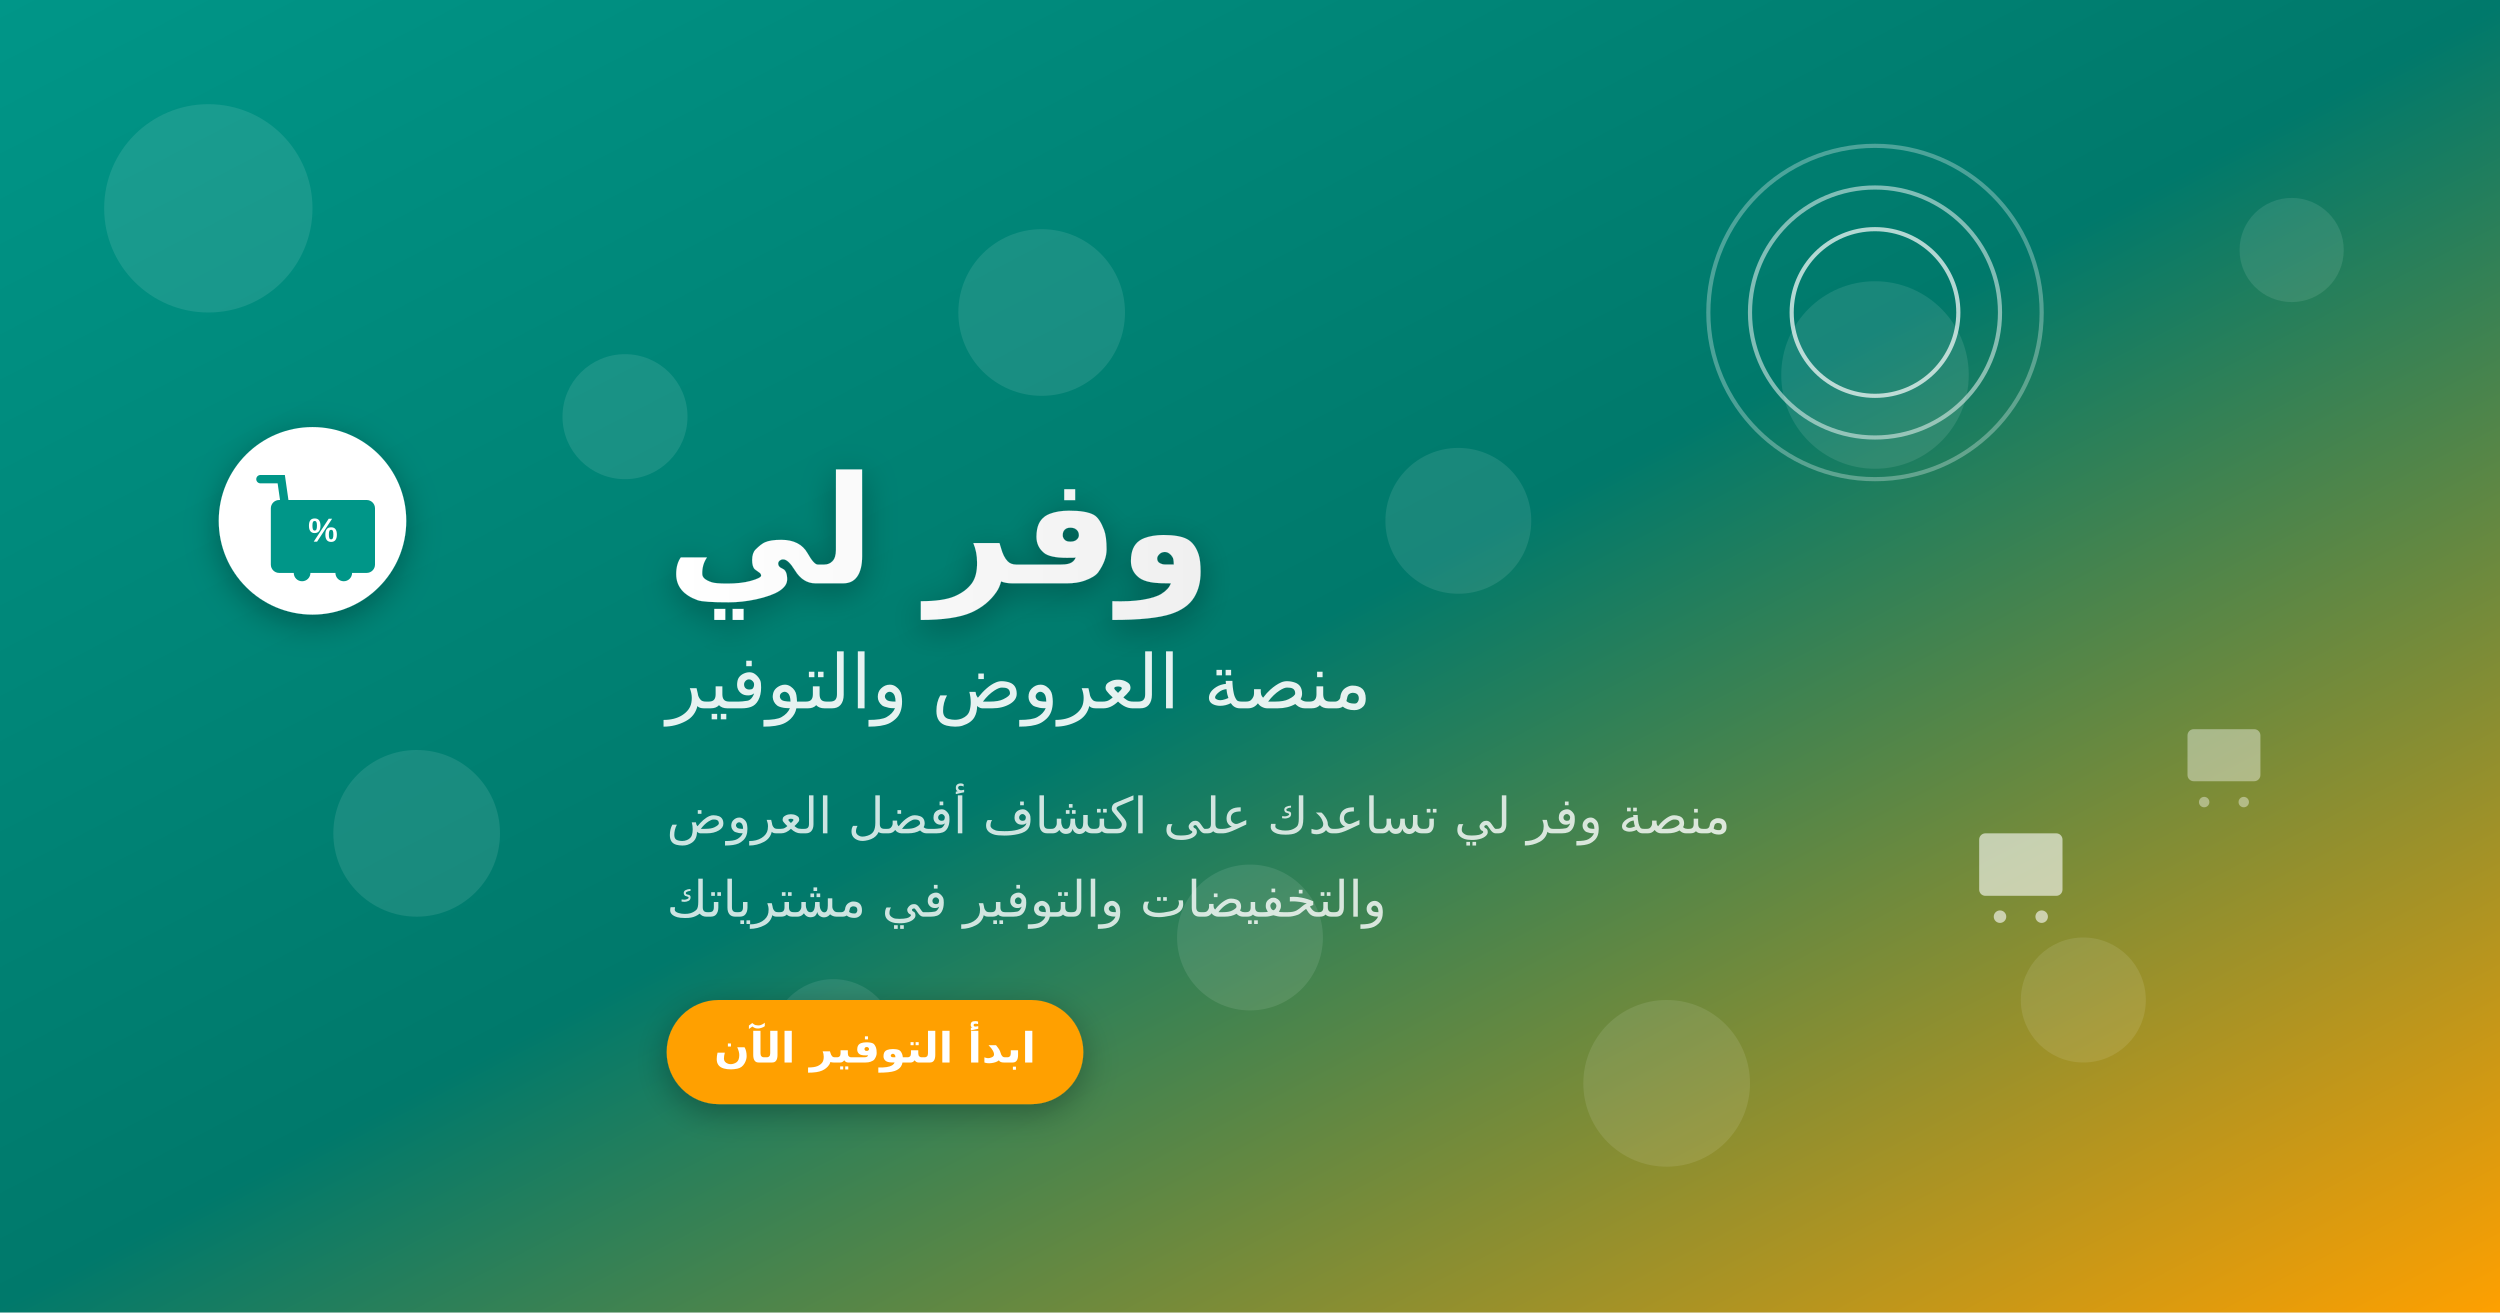
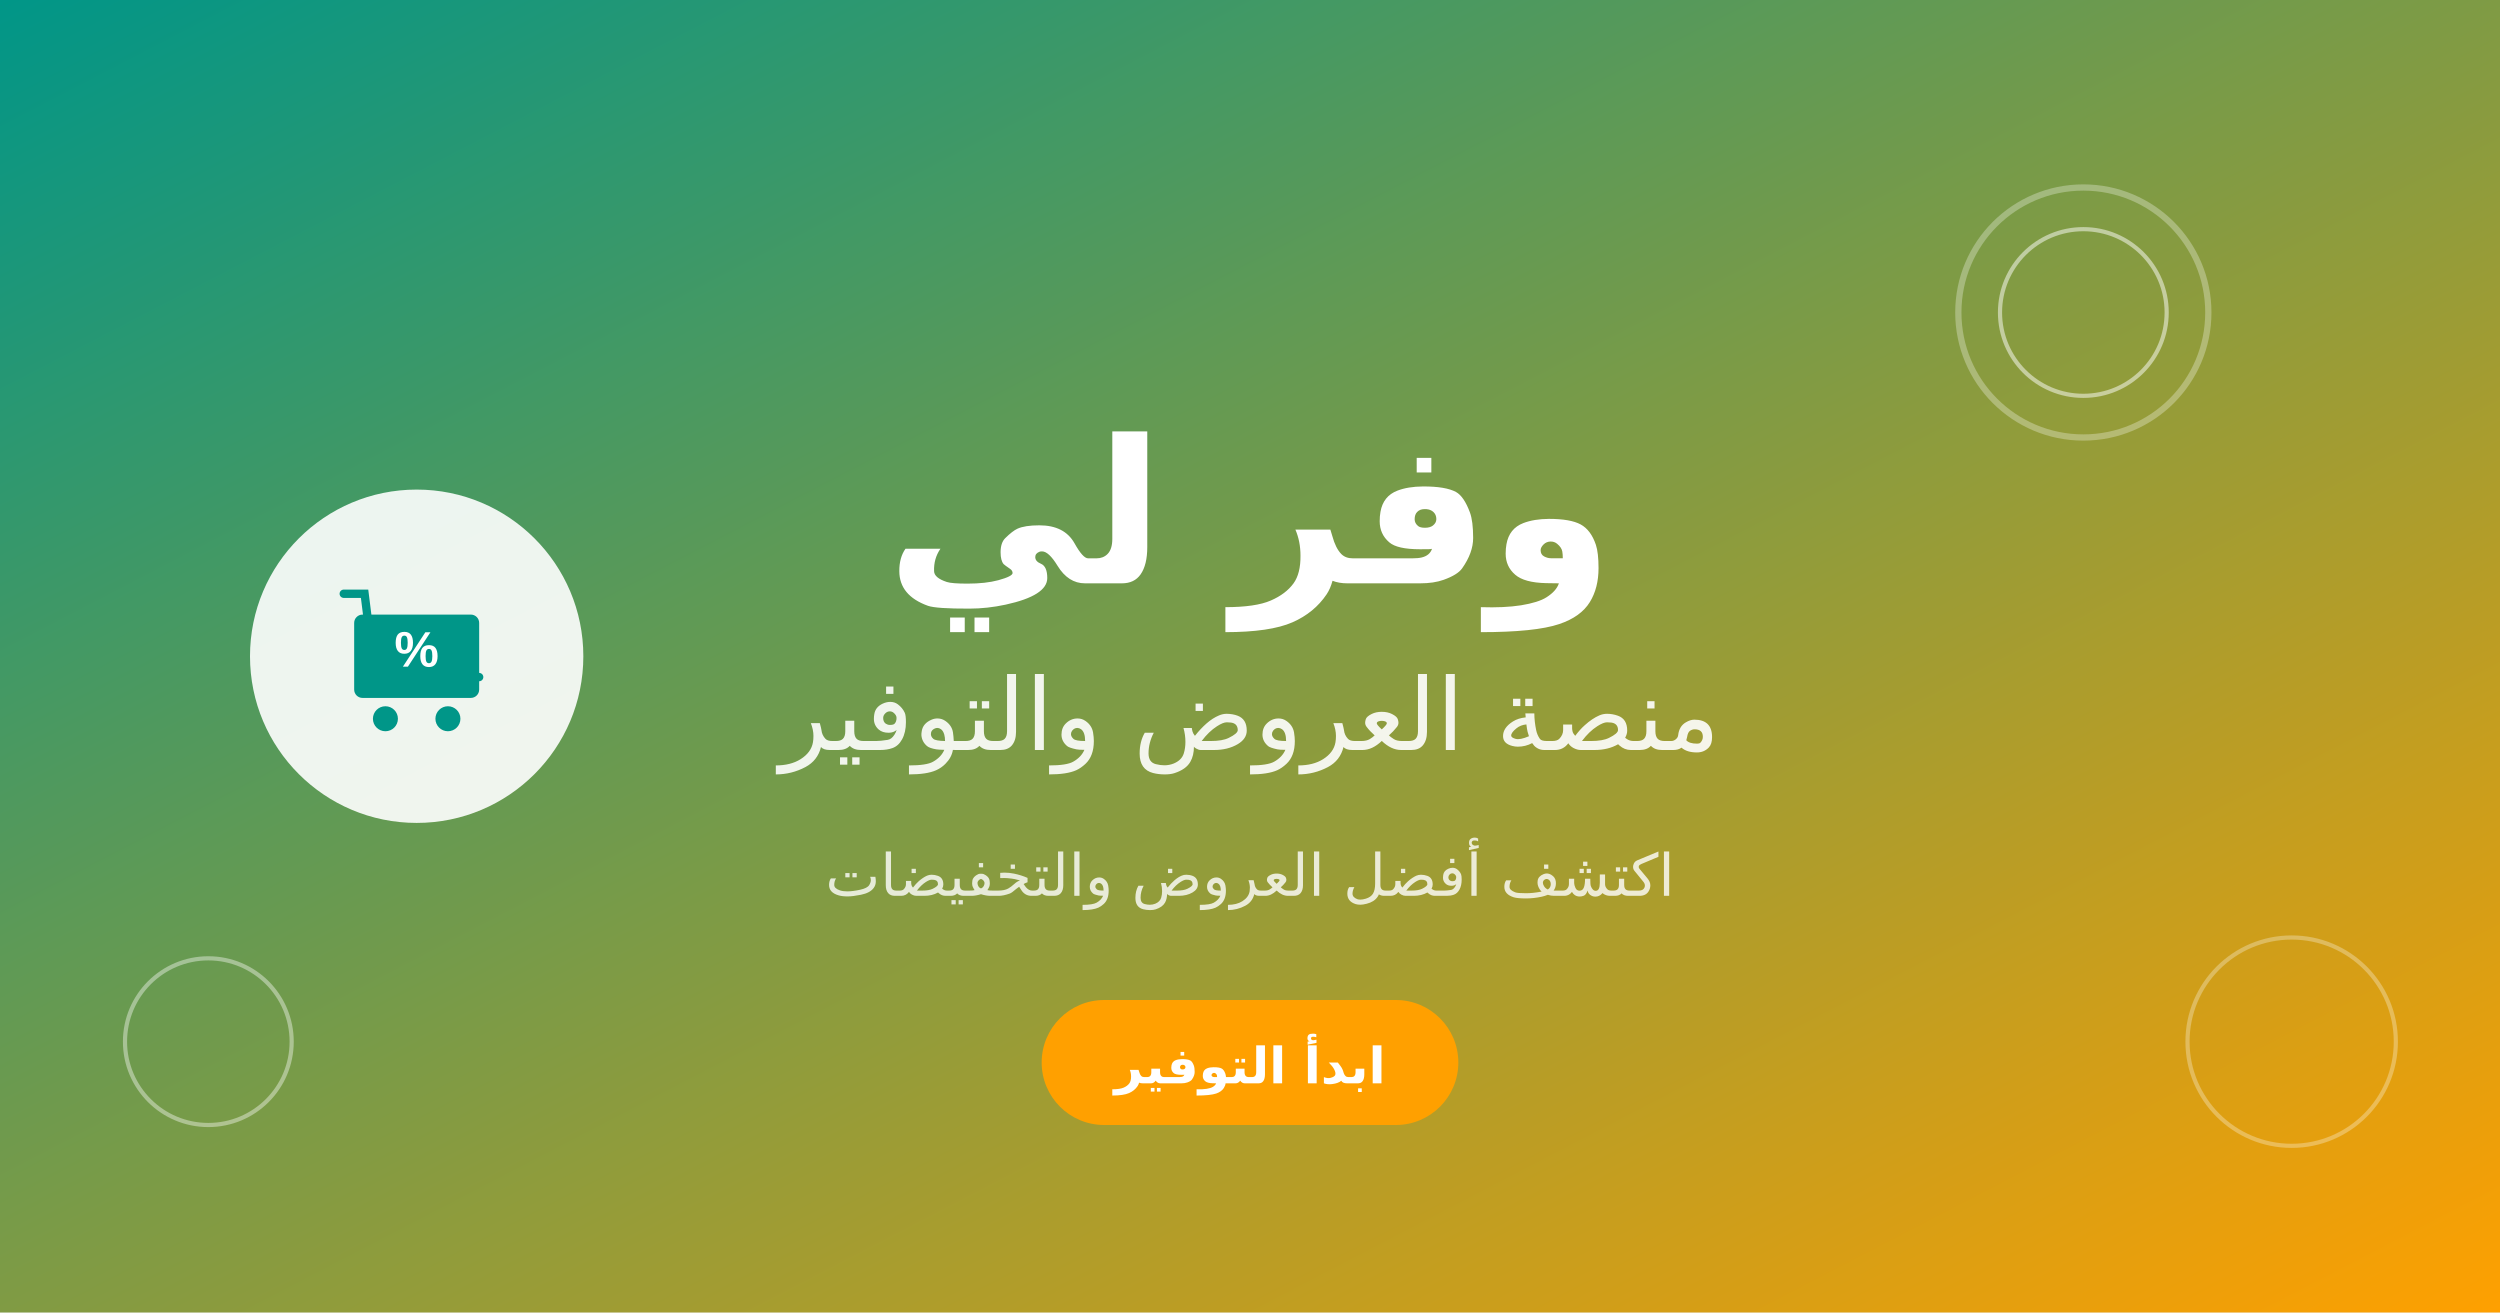
<svg xmlns="http://www.w3.org/2000/svg" viewBox="0 0 1200 630" width="1200" height="630">
  <defs>
    <linearGradient id="bgGradient" x1="0%" y1="0%" x2="100%" y2="100%">
      <stop offset="0%" style="stop-color:#009688;stop-opacity:1" />
-       <stop offset="50%" style="stop-color:#00796B;stop-opacity:1" />
      <stop offset="100%" style="stop-color:#FFA000;stop-opacity:1" />
    </linearGradient>
-     <linearGradient id="textGradient" x1="0%" y1="0%" x2="100%" y2="0%">
-       <stop offset="0%" style="stop-color:#ffffff;stop-opacity:1" />
-       <stop offset="100%" style="stop-color:#f0f0f0;stop-opacity:1" />
-     </linearGradient>
-     <filter id="shadow" x="-50%" y="-50%" width="200%" height="200%">
-       <feDropShadow dx="0" dy="4" stdDeviation="8" flood-color="#000000" flood-opacity="0.3" />
-     </filter>
  </defs>
  <rect width="1200" height="630" fill="url(#bgGradient)" />
-   <g opacity="0.1">
-     <circle cx="100" cy="100" r="50" fill="#ffffff" />
-     <circle cx="300" cy="200" r="30" fill="#ffffff" />
-     <circle cx="500" cy="150" r="40" fill="#ffffff" />
-     <circle cx="700" cy="250" r="35" fill="#ffffff" />
-     <circle cx="900" cy="180" r="45" fill="#ffffff" />
-     <circle cx="1100" cy="120" r="25" fill="#ffffff" />
-     <circle cx="200" cy="400" r="40" fill="#ffffff" />
-     <circle cx="400" cy="500" r="30" fill="#ffffff" />
-     <circle cx="600" cy="450" r="35" fill="#ffffff" />
-     <circle cx="800" cy="520" r="40" fill="#ffffff" />
-     <circle cx="1000" cy="480" r="30" fill="#ffffff" />
+   <circle cx="200" cy="315" r="80" fill="#ffffff" opacity="0.9" />
+   <g transform="translate(160,275)">
+     <rect x="10" y="20" width="60" height="40" rx="4" fill="#009688" />
+     <path d="M5 10 L15 10 L20 50 L70 50" stroke="#009688" stroke-width="4" fill="none" stroke-linecap="round" />
+     <circle cx="25" cy="70" r="6" fill="#009688" />
+     <circle cx="55" cy="70" r="6" fill="#009688" />
+     <text x="40" y="45" font-family="Arial, sans-serif" font-size="24" font-weight="bold" fill="#ffffff" text-anchor="middle">%</text>
  </g>
-   <g transform="translate(100,200)">
-     <circle cx="50" cy="50" r="45" fill="#ffffff" filter="url(#shadow)" />
-     <g transform="translate(20,20)">
-       <rect x="10" y="20" width="50" height="35" rx="4" fill="#009688" />
-       <path d="M5 10 L15 10 L20 45 L55 45" stroke="#009688" stroke-width="4" fill="none" stroke-linecap="round" />
-       <circle cx="25" cy="55" r="4" fill="#009688" />
-       <circle cx="45" cy="55" r="4" fill="#009688" />
-       <text x="35" y="40" font-family="Arial, sans-serif" font-size="16" font-weight="bold" fill="#ffffff" text-anchor="middle">%</text>
-     </g>
-   </g>
-   <text x="320" y="280" font-family="Arial, sans-serif" font-size="72" font-weight="bold" fill="url(#textGradient)" text-anchor="start" filter="url(#shadow)">وفر لي</text>
-   <text x="320" y="340" font-family="Arial, sans-serif" font-size="36" fill="#ffffff" text-anchor="start" opacity="0.9">منصة العروض والتوفير</text>
-   <text x="320" y="400" font-family="Arial, sans-serif" font-size="24" fill="#ffffff" text-anchor="start" opacity="0.8">منصة وفر لي تساعدك على اكتشاف أفضل العروض</text>
-   <text x="320" y="440" font-family="Arial, sans-serif" font-size="24" fill="#ffffff" text-anchor="start" opacity="0.8">والتخفيضات والتوفير في مشترياتك</text>
-   <rect x="320" y="480" width="200" height="50" rx="25" fill="#FFA000" filter="url(#shadow)" />
-   <text x="420" y="510" font-family="Arial, sans-serif" font-size="20" font-weight="bold" fill="#ffffff" text-anchor="middle">ابدأ التوفير الآن</text>
-   <g transform="translate(900,150)">
-     <circle cx="0" cy="0" r="80" fill="none" stroke="#ffffff" stroke-width="2" opacity="0.3" />
-     <circle cx="0" cy="0" r="60" fill="none" stroke="#ffffff" stroke-width="2" opacity="0.5" />
-     <circle cx="0" cy="0" r="40" fill="none" stroke="#ffffff" stroke-width="2" opacity="0.7" />
-   </g>
-   <g transform="translate(950,400)" opacity="0.6">
-     <rect x="0" y="0" width="40" height="30" rx="3" fill="#ffffff" />
-     <circle cx="10" cy="40" r="3" fill="#ffffff" />
-     <circle cx="30" cy="40" r="3" fill="#ffffff" />
-   </g>
-   <g transform="translate(1050,350)" opacity="0.4">
-     <rect x="0" y="0" width="35" height="25" rx="3" fill="#ffffff" />
-     <circle cx="8" cy="35" r="2.5" fill="#ffffff" />
-     <circle cx="27" cy="35" r="2.5" fill="#ffffff" />
-   </g>
+   <text x="600" y="280" font-family="Arial, sans-serif" font-size="96" font-weight="bold" fill="#ffffff" text-anchor="middle">وفر لي</text>
+   <text x="600" y="360" font-family="Arial, sans-serif" font-size="48" fill="#ffffff" text-anchor="middle" opacity="0.9">منصة العروض والتوفير</text>
+   <text x="600" y="430" font-family="Arial, sans-serif" font-size="28" fill="#ffffff" text-anchor="middle" opacity="0.8">اكتشف أفضل العروض والتخفيضات</text>
+   <rect x="500" y="480" width="200" height="60" rx="30" fill="#FFA000" />
+   <text x="600" y="520" font-family="Arial, sans-serif" font-size="24" font-weight="bold" fill="#ffffff" text-anchor="middle">ابدأ التوفير</text>
+   <circle cx="1000" cy="150" r="60" fill="none" stroke="#ffffff" stroke-width="3" opacity="0.3" />
+   <circle cx="1000" cy="150" r="40" fill="none" stroke="#ffffff" stroke-width="2" opacity="0.5" />
+   <circle cx="100" cy="500" r="40" fill="none" stroke="#ffffff" stroke-width="2" opacity="0.4" />
+   <circle cx="1100" cy="500" r="50" fill="none" stroke="#ffffff" stroke-width="2" opacity="0.3" />
</svg>
